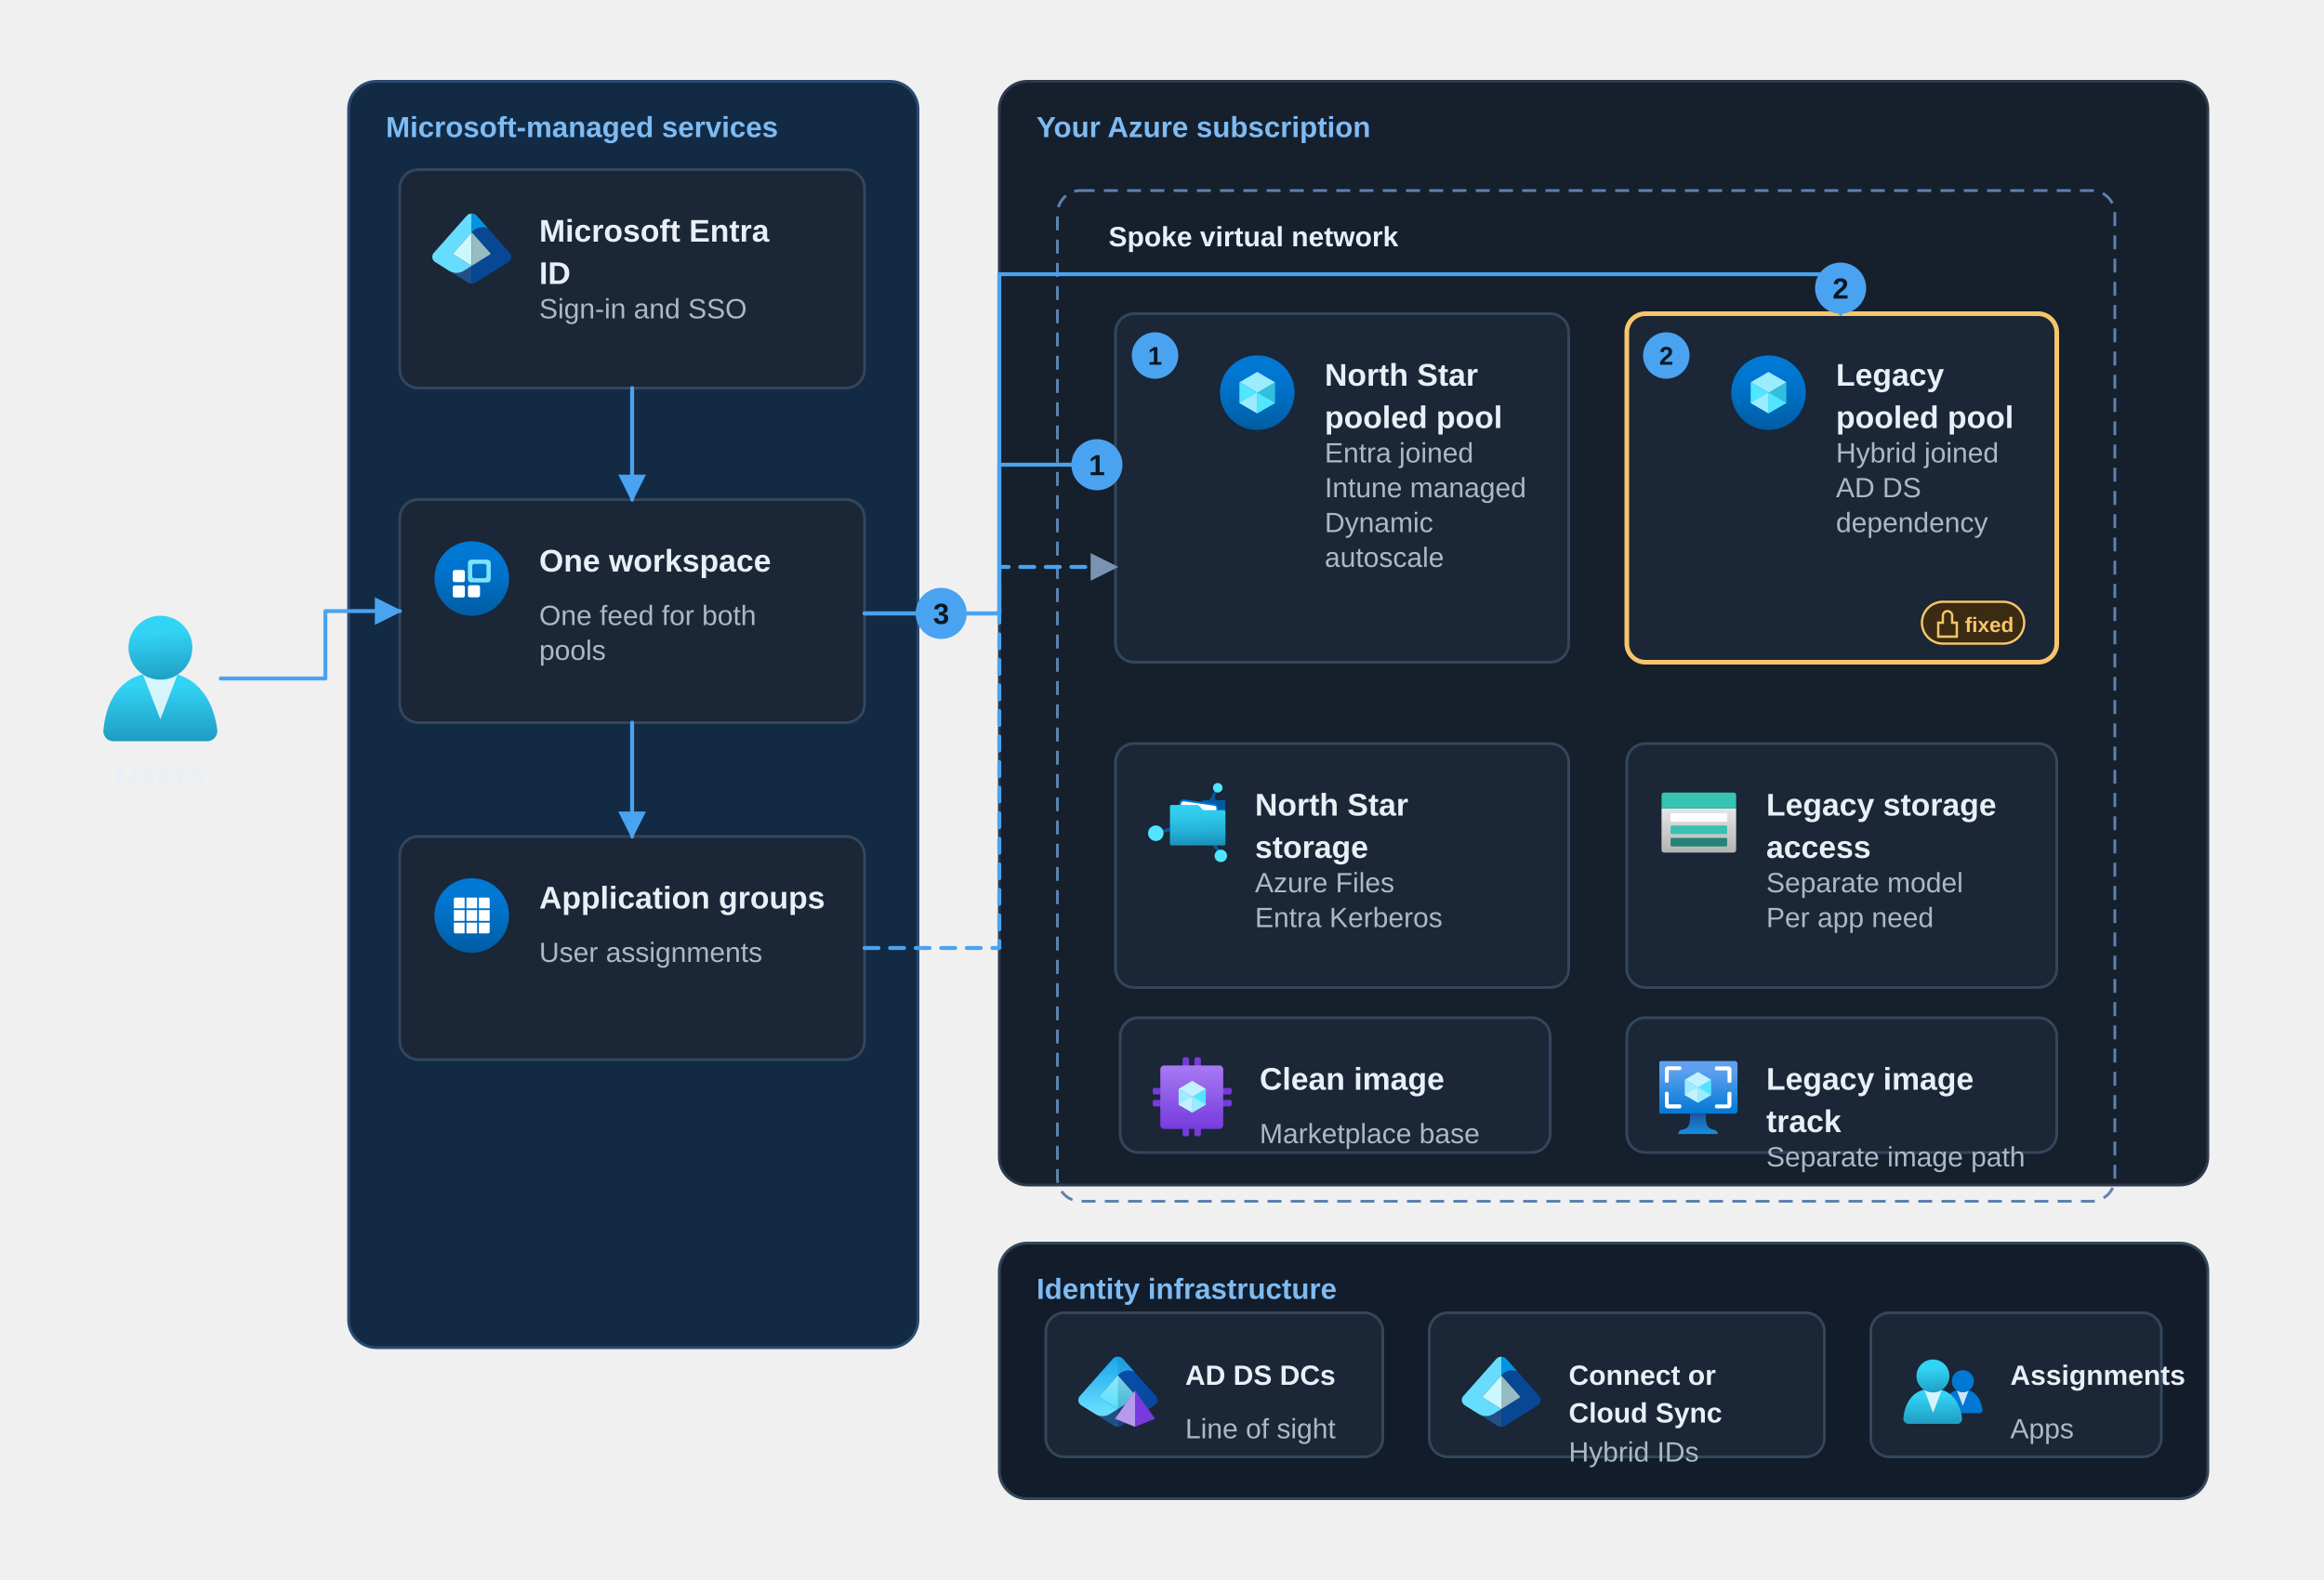
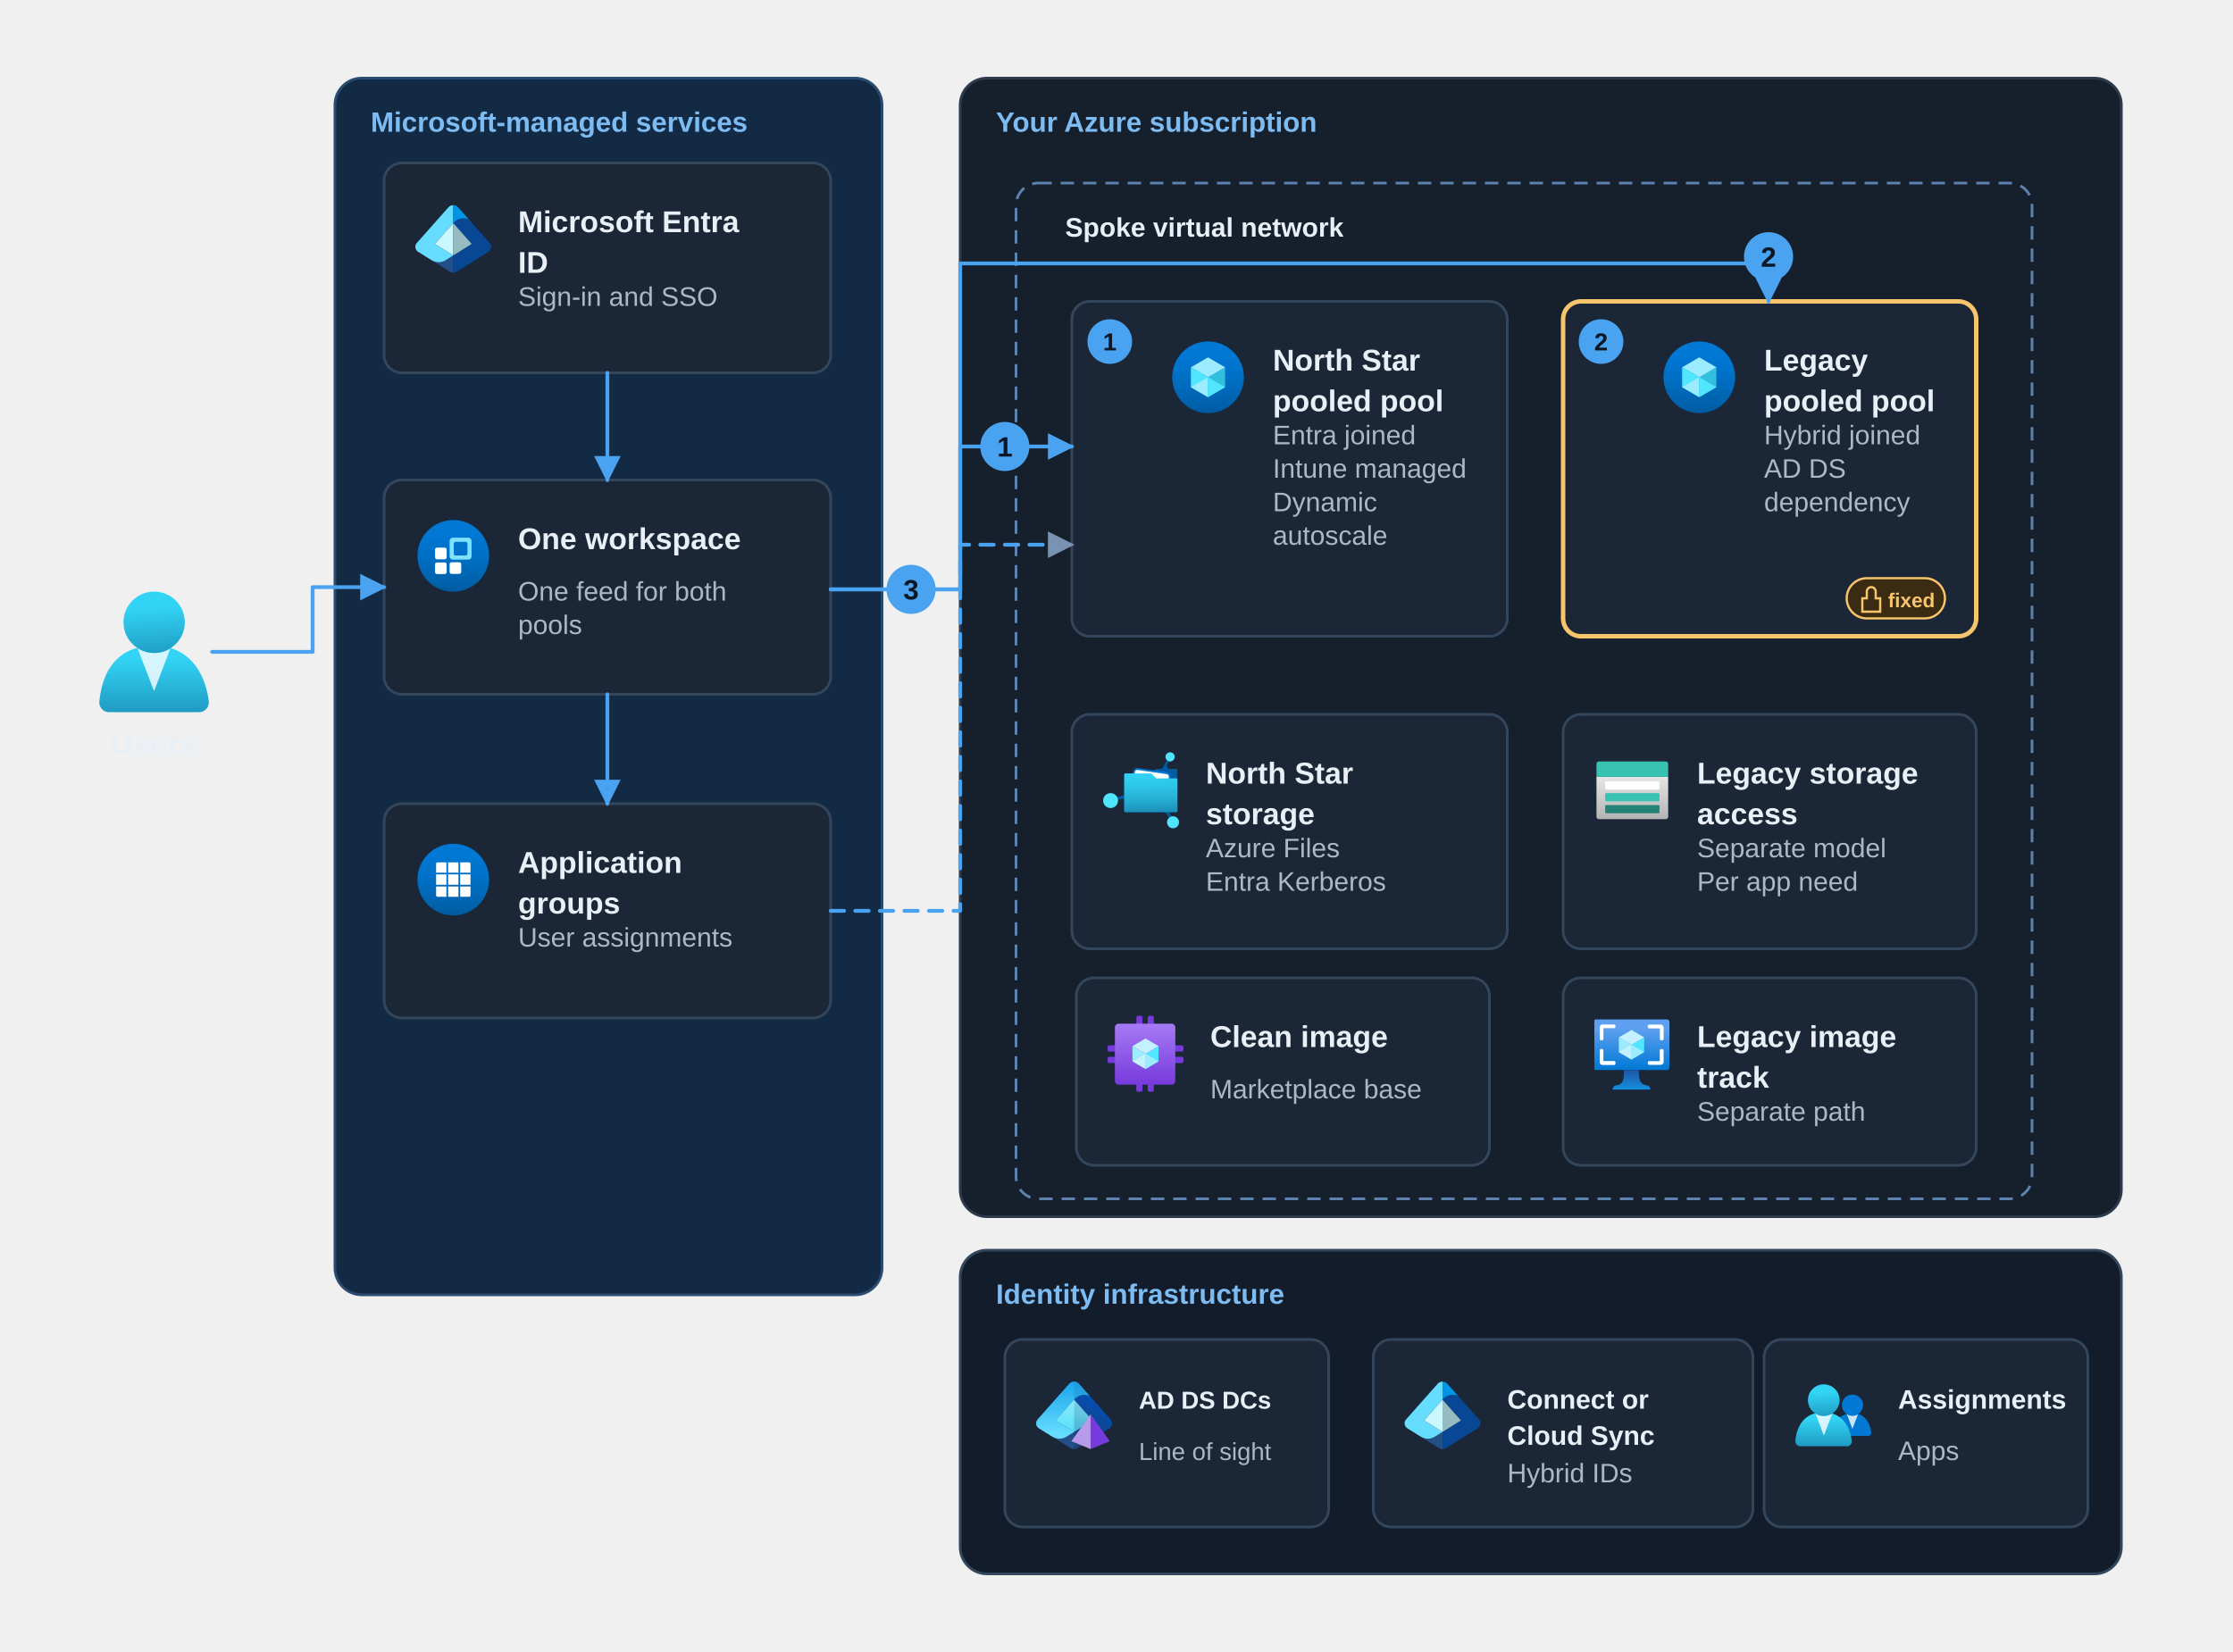
- <svg xmlns="http://www.w3.org/2000/svg" viewBox="0 10 1000 680" width="1000" height="680" font-family="'Segoe UI', 'Segoe UI Variable', system-ui, -apple-system, 'Helvetica Neue', Arial, sans-serif" role="img" aria-labelledby="t d">
+ <svg xmlns="http://www.w3.org/2000/svg" viewBox="0 10 1000 740" width="1000" height="740" font-family="'Segoe UI', 'Segoe UI Variable', system-ui, -apple-system, 'Helvetica Neue', Arial, sans-serif" role="img" aria-labelledby="t d">
  <defs>
    <marker id="arrow" viewBox="0 0 10 10" refX="9" refY="5" markerWidth="7" markerHeight="7" orient="auto-start-reverse">
      <path d="M0,0 L10,5 L0,10 z" fill="#4aa3f0" />
    </marker>
    <marker id="arrow-dashed" viewBox="0 0 10 10" refX="9" refY="5" markerWidth="7" markerHeight="7" orient="auto-start-reverse">
      <path d="M0,0 L10,5 L0,10 z" fill="#7b93b2" />
    </marker>
  </defs>
  <svg x="42" y="275" width="54" height="54" viewBox="0 0 18 18">
    <defs>
      <linearGradient id="i1-be92901b-ec33-4c65-adf1-9b0eed06d677" x1="9" y1="6.88" x2="9" y2="20.45" gradientUnits="userSpaceOnUse">
        <stop offset="0.22" stop-color="#32d4f5" />
        <stop offset="1" stop-color="#198ab3" />
      </linearGradient>
      <linearGradient id="i1-b46fc246-25d8-4398-8779-1042e8cacae7" x1="8.61" y1="-0.4" x2="9.6" y2="11.92" gradientUnits="userSpaceOnUse">
        <stop offset="0.22" stop-color="#32d4f5" />
        <stop offset="1" stop-color="#198ab3" />
      </linearGradient>
    </defs>
    <path d="M15.72,18a1.45,1.45,0,0,0,1.45-1.45.47.47,0,0,0,0-.17C16.59,11.81,14,8.09,9,8.09S1.34,11.24.83,16.39A1.46,1.46,0,0,0,2.14,18H15.72Z" fill="url(#i1-be92901b-ec33-4c65-adf1-9b0eed06d677)" />
    <path d="M9,9.17a4.59,4.59,0,0,1-2.48-.73L9,14.86l2.44-6.38A4.53,4.53,0,0,1,9,9.17Z" fill="#fff" opacity="0.8" />
    <circle cx="9.01" cy="4.58" r="4.58" fill="url(#i1-b46fc246-25d8-4398-8779-1042e8cacae7)" />
  </svg>
  <text x="69" y="348" font-size="14" font-weight="700" fill="#e9eff6" text-anchor="middle">Users</text>
  <rect x="150" y="45" width="245" height="545" rx="12" fill="#132a45" stroke="#2a4b70" stroke-width="1.2" />
  <text x="166" y="69" font-size="12.5" font-weight="700" fill="#7dbbf3" text-anchor="start">Microsoft-managed services</text>
  <rect x="172" y="83" width="200" height="94" rx="8" fill="#1b2636" stroke="#33465c" stroke-width="1.2" />
  <svg x="186" y="100" width="34" height="34" viewBox="0 0 18 18">
    <path d="m3.802,14.032c.388.242,1.033.511,1.715.511.621,0,1.198-.18,1.676-.487,0,0,.001,0,.002-.001l1.805-1.128v4.073c-.286,0-.574-.078-.824-.234l-4.374-2.734Z" fill="#225086" />
    <path d="m7.853,1.507L.353,9.967c-.579.654-.428,1.642.323,2.111,0,0,2.776,1.735,3.126,1.954.388.242,1.033.511,1.715.511.621,0,1.198-.18,1.676-.487,0,0,.001,0,.002-.001l1.805-1.128-4.364-2.728,4.365-4.924V1s0,0,0,0c-.424,0-.847.169-1.147.507Z" fill="#6df" />
    <polygon points="4.636 10.199 4.688 10.231 9 12.927 9.001 12.927 9.001 12.927 9.001 5.276 9 5.275 4.636 10.199" fill="#cbf8ff" />
    <path d="m17.324,12.078c.751-.469.902-1.457.323-2.111l-4.921-5.551c-.397-.185-.842-.291-1.313-.291-.925,0-1.752.399-2.302,1.026l-.109.123h0s4.364,4.924,4.364,4.924h0s0,0,0,0l-4.365,2.728v4.073c.287,0,.573-.078.823-.234l7.5-4.688Z" fill="#074793" />
    <path d="m9.001,1v4.275s.109-.123.109-.123c.55-.627,1.377-1.026,2.302-1.026.472,0,.916.107,1.313.291l-2.579-2.909c-.299-.338-.723-.507-1.146-.507Z" fill="#0294e4" />
    <polygon points="13.365 10.199 13.365 10.199 13.365 10.199 9.001 5.276 9.001 12.926 13.365 10.199" fill="#96bcc2" />
  </svg>
  <text x="232" y="114.0" font-size="13.5" font-weight="700" fill="#e9eff6" text-anchor="start">Microsoft Entra</text>
  <text x="232" y="132.225" font-size="13.5" font-weight="700" fill="#e9eff6" text-anchor="start">ID</text>
  <text x="232" y="147.0" font-size="12" font-weight="400" fill="#aab8c7" text-anchor="start">Sign-in and SSO</text>
  <rect x="172" y="225" width="200" height="96" rx="8" fill="#1b2636" stroke="#33465c" stroke-width="1.2" />
  <svg x="186" y="242" width="34" height="34" viewBox="0 0 18 18">
    <defs>
      <linearGradient id="i3-f9a99d0c-9195-42e6-b829-35824fadf772" x1="9" y1="17.5" x2="9" y2="0.5" gradientUnits="userSpaceOnUse">
        <stop offset="0" stop-color="#005ba1" />
        <stop offset="0.168" stop-color="#0063ae" />
        <stop offset="0.577" stop-color="#0072ca" />
        <stop offset="0.815" stop-color="#0078d4" />
      </linearGradient>
    </defs>
    <g id="i3-aa161d90-a772-48f8-88d2-386c4212772e">
      <g>
        <circle cx="9" cy="9" r="8.5" fill="url(#i3-f9a99d0c-9195-42e6-b829-35824fadf772)" />
        <g>
          <g id="i3-aafa2bfe-ea20-47c7-8905-6b4ccbb2adf9">
            <path id="i3-ec95c643-c1c0-4fcc-9757-65779fba8574" d="M8.88,4.69a.753.753,0,0,0-.753.752V9.136a.753.753,0,0,0,.753.752h3.693a.752.752,0,0,0,.752-.752V5.442a.752.752,0,0,0-.752-.752Zm.677.978a.451.451,0,0,0-.452.451V8.458a.452.452,0,0,0,.452.452H11.9a.451.451,0,0,0,.451-.452V6.119a.451.451,0,0,0-.451-.451Z" fill="#7de2fb" fill-rule="evenodd" />
          </g>
          <g id="i3-acd833af-d85e-493c-aa00-f4907676de93">
            <path d="M4.675,7.5a.451.451,0,0,1,.451-.451H6.977a.451.451,0,0,1,.451.451V9.361a.451.451,0,0,1-.451.451H5.126a.451.451,0,0,1-.451-.451Z" fill="#fff" />
            <path d="M4.675,11.008a.451.451,0,0,1,.451-.451H6.977a.451.451,0,0,1,.451.451v1.851a.451.451,0,0,1-.451.451H5.126a.451.451,0,0,1-.451-.451Z" fill="#fff" />
            <path d="M8.127,10.963a.451.451,0,0,1,.452-.451h1.85a.452.452,0,0,1,.452.451v1.851a.452.452,0,0,1-.452.451H8.579a.451.451,0,0,1-.452-.451Z" fill="#fff" />
          </g>
        </g>
      </g>
    </g>
  </svg>
  <text x="232" y="256.0" font-size="13.5" font-weight="700" fill="#e9eff6" text-anchor="start">One workspace</text>
  <text x="232" y="279.0" font-size="12" font-weight="400" fill="#aab8c7" text-anchor="start">One feed for both</text>
  <text x="232" y="294.0" font-size="12" font-weight="400" fill="#aab8c7" text-anchor="start">pools</text>
  <rect x="172" y="370" width="200" height="96" rx="8" fill="#1b2636" stroke="#33465c" stroke-width="1.2" />
  <svg x="186" y="387" width="34" height="34" viewBox="0 0 18 18">
    <defs>
      <linearGradient id="i4-a26c9420-22ea-437d-963a-d91a07052fe8" x1="9" y1="17.5" x2="9" y2="0.5" gradientUnits="userSpaceOnUse">
        <stop offset="0" stop-color="#005ba1" />
        <stop offset="0.168" stop-color="#0063ae" />
        <stop offset="0.577" stop-color="#0072ca" />
        <stop offset="0.815" stop-color="#0078d4" />
      </linearGradient>
    </defs>
    <g id="i4-f18b5d86-430f-4653-9c0f-da3405ab6e83">
      <g>
        <circle cx="9" cy="9" r="8.5" fill="url(#i4-a26c9420-22ea-437d-963a-d91a07052fe8)" />
        <path id="i4-ecfad4cd-858a-4086-9001-2b8defa8f20e" d="M7.776,10.632h2.448V13.08H7.776ZM4.92,7.368H7.368V4.92H5.262a.341.341,0,0,0-.342.342Zm.342,5.712H7.368V10.632H4.92v2.106a.341.341,0,0,0,.342.342ZM4.92,10.224H7.368V7.776H4.92Zm5.712,2.856h2.106a.341.341,0,0,0,.342-.342V10.632H10.632ZM7.776,10.224h2.448V7.776H7.776Zm2.856,0H13.08V7.776H10.632Zm0-5.3V7.368H13.08V5.262a.341.341,0,0,0-.342-.342ZM7.776,7.368h2.448V4.92H7.776Z" fill="#fff" />
      </g>
    </g>
  </svg>
-   <text x="232" y="401.0" font-size="13.5" font-weight="700" fill="#e9eff6" text-anchor="start">Application groups</text>
-   <text x="232" y="424.0" font-size="12" font-weight="400" fill="#aab8c7" text-anchor="start">User assignments</text>
-   <rect x="430" y="45" width="520" height="475" rx="12" fill="#161f2c" stroke="#2c3a4c" stroke-width="1.2" />
+   <text x="232" y="401.0" font-size="13.5" font-weight="700" fill="#e9eff6" text-anchor="start">Application</text>
+   <text x="232" y="419.225" font-size="13.5" font-weight="700" fill="#e9eff6" text-anchor="start">groups</text>
+   <text x="232" y="434.0" font-size="12" font-weight="400" fill="#aab8c7" text-anchor="start">User assignments</text>
+   <rect x="430" y="45" width="520" height="510" rx="12" fill="#161f2c" stroke="#2c3a4c" stroke-width="1.2" />
  <text x="446" y="69" font-size="12.5" font-weight="700" fill="#7dbbf3" text-anchor="start">Your Azure subscription</text>
-   <rect x="455" y="92" width="455" height="435" rx="10" fill="none" stroke="#5d82ad" stroke-width="1.2" stroke-dasharray="6 4" />
+   <rect x="455" y="92" width="455" height="455" rx="10" fill="none" stroke="#5d82ad" stroke-width="1.2" stroke-dasharray="6 4" />
  <text x="477" y="116" font-size="12" font-weight="700" fill="#e9eff6" text-anchor="start">Spoke virtual network</text>
  <rect x="480" y="145" width="195" height="150" rx="8" fill="#1b2636" stroke="#33465c" stroke-width="1.2" />
  <circle cx="497" cy="163" r="10" fill="#4aa3f0" />
  <text x="497" y="166.96" font-size="11" font-weight="700" fill="#0b1724" text-anchor="middle">1</text>
  <svg x="524" y="162" width="34" height="34" viewBox="0 0 18 18">
    <defs>
      <linearGradient id="i5-b7b52328-afea-4ae3-a11b-e21cf942d33d" x1="9" y1="17.5" x2="9" y2="0.5" gradientUnits="userSpaceOnUse">
        <stop offset="0" stop-color="#005ba1" />
        <stop offset="0.168" stop-color="#0063ae" />
        <stop offset="0.577" stop-color="#0072ca" />
        <stop offset="0.815" stop-color="#0078d4" />
      </linearGradient>
    </defs>
    <g id="i5-f296cd5a-787e-4f7b-ae7d-f8e4c512e403">
      <g>
        <circle cx="9" cy="9" r="8.5" fill="url(#i5-b7b52328-afea-4ae3-a11b-e21cf942d33d)" />
        <g id="i5-b26dad0a-3648-4f5e-b5e8-d86f08f4d08c">
          <g id="i5-bf235d1c-b690-40eb-8a79-cf880451778d">
            <g id="i5-bcd9163a-c4d8-4e54-8c97-4a109bf64f75">
              <path id="i5-e49dfb7e-134a-43bd-83fc-ab356cb14af0" d="M13.046,6.635v4.709L8.984,13.707V8.992Z" fill="#32bedd" />
            </g>
            <g id="i5-a5b973ff-f0b7-405d-8643-344e4c6197bf">
              <path id="i5-b4b89f14-a55a-428c-a4ac-415feb735142" d="M13.046,6.635,8.99,9,4.928,6.635,8.99,4.272Z" fill="#9cebff" />
            </g>
            <g id="i5-adac1240-6aa9-4f15-96e4-37e67d1c6c71">
              <path id="i5-f65d8fa4-1c52-4beb-89ef-75de96e9143e" d="M8.984,9v4.709L4.928,11.344V6.635Z" fill="#50e6ff" />
            </g>
            <path id="i5-b5d243da-3c58-4a56-96f0-5072c268eecc" d="M4.928,11.344,8.984,8.992v4.715Z" fill="#9cebff" />
            <path id="i5-f11f8f15-8a95-4259-8c1e-cffcafd2ea60" d="M13.046,11.344,8.984,8.992v4.715Z" fill="#50e6ff" />
          </g>
        </g>
      </g>
    </g>
  </svg>
  <text x="570" y="176.0" font-size="13.5" font-weight="700" fill="#e9eff6" text-anchor="start">North Star</text>
  <text x="570" y="194.225" font-size="13.5" font-weight="700" fill="#e9eff6" text-anchor="start">pooled pool</text>
  <text x="570" y="209.0" font-size="12" font-weight="400" fill="#aab8c7" text-anchor="start">Entra joined</text>
  <text x="570" y="224.0" font-size="12" font-weight="400" fill="#aab8c7" text-anchor="start">Intune managed</text>
  <text x="570" y="239.0" font-size="12" font-weight="400" fill="#aab8c7" text-anchor="start">Dynamic</text>
  <text x="570" y="254.0" font-size="12" font-weight="400" fill="#aab8c7" text-anchor="start">autoscale</text>
  <rect x="700" y="145" width="185" height="150" rx="8" fill="#1b2636" stroke="#f7c56b" stroke-width="2" />
  <circle cx="717" cy="163" r="10" fill="#4aa3f0" />
  <text x="717" y="166.96" font-size="11" font-weight="700" fill="#0b1724" text-anchor="middle">2</text>
  <rect x="827" y="269" width="44" height="18" rx="9" fill="#3a2b12" stroke="#f7c56b" stroke-width="1" />
  <path d="M836,278 h-2 v6 h8 v-6 h-2 v-3 a2,2 0 0 0 -4,0 z" fill="none" stroke="#f7c56b" stroke-width="1" />
  <text x="856" y="282" font-size="9" font-weight="700" fill="#f7c56b" text-anchor="middle">fixed</text>
  <svg x="744" y="162" width="34" height="34" viewBox="0 0 18 18">
    <defs>
      <linearGradient id="i6-b7b52328-afea-4ae3-a11b-e21cf942d33d" x1="9" y1="17.5" x2="9" y2="0.5" gradientUnits="userSpaceOnUse">
        <stop offset="0" stop-color="#005ba1" />
        <stop offset="0.168" stop-color="#0063ae" />
        <stop offset="0.577" stop-color="#0072ca" />
        <stop offset="0.815" stop-color="#0078d4" />
      </linearGradient>
    </defs>
    <g id="i6-f296cd5a-787e-4f7b-ae7d-f8e4c512e403">
      <g>
        <circle cx="9" cy="9" r="8.5" fill="url(#i6-b7b52328-afea-4ae3-a11b-e21cf942d33d)" />
        <g id="i6-b26dad0a-3648-4f5e-b5e8-d86f08f4d08c">
          <g id="i6-bf235d1c-b690-40eb-8a79-cf880451778d">
            <g id="i6-bcd9163a-c4d8-4e54-8c97-4a109bf64f75">
              <path id="i6-e49dfb7e-134a-43bd-83fc-ab356cb14af0" d="M13.046,6.635v4.709L8.984,13.707V8.992Z" fill="#32bedd" />
            </g>
            <g id="i6-a5b973ff-f0b7-405d-8643-344e4c6197bf">
              <path id="i6-b4b89f14-a55a-428c-a4ac-415feb735142" d="M13.046,6.635,8.99,9,4.928,6.635,8.99,4.272Z" fill="#9cebff" />
            </g>
            <g id="i6-adac1240-6aa9-4f15-96e4-37e67d1c6c71">
              <path id="i6-f65d8fa4-1c52-4beb-89ef-75de96e9143e" d="M8.984,9v4.709L4.928,11.344V6.635Z" fill="#50e6ff" />
            </g>
            <path id="i6-b5d243da-3c58-4a56-96f0-5072c268eecc" d="M4.928,11.344,8.984,8.992v4.715Z" fill="#9cebff" />
            <path id="i6-f11f8f15-8a95-4259-8c1e-cffcafd2ea60" d="M13.046,11.344,8.984,8.992v4.715Z" fill="#50e6ff" />
          </g>
        </g>
      </g>
    </g>
  </svg>
  <text x="790" y="176.0" font-size="13.5" font-weight="700" fill="#e9eff6" text-anchor="start">Legacy</text>
  <text x="790" y="194.225" font-size="13.5" font-weight="700" fill="#e9eff6" text-anchor="start">pooled pool</text>
  <text x="790" y="209.0" font-size="12" font-weight="400" fill="#aab8c7" text-anchor="start">Hybrid joined</text>
  <text x="790" y="224.0" font-size="12" font-weight="400" fill="#aab8c7" text-anchor="start">AD DS</text>
  <text x="790" y="239.0" font-size="12" font-weight="400" fill="#aab8c7" text-anchor="start">dependency</text>
  <rect x="480" y="330" width="195" height="105" rx="8" fill="#1b2636" stroke="#33465c" stroke-width="1.2" />
  <svg x="494" y="347" width="34" height="34" viewBox="0 0 18 18">
    <defs>
      <linearGradient id="i7-ba3d4428-273b-47d2-80ac-53671019b795" x1="-1267.23" y1="3.07" x2="-1267.52" y2="14.64" gradientTransform="matrix(-1, 0, 0, 1, -1256.13, 0)" gradientUnits="userSpaceOnUse">
        <stop offset="0" stop-color="#32d4f5" />
        <stop offset="0.23" stop-color="#31d0f1" />
        <stop offset="0.46" stop-color="#2cc3e6" />
        <stop offset="0.7" stop-color="#25afd4" />
        <stop offset="0.94" stop-color="#1c92ba" />
        <stop offset="1" stop-color="#198ab3" />
      </linearGradient>
    </defs>
    <g id="i7-bce83c25-9afe-4c01-b0b0-4312ccacb0c8">
      <g>
        <path d="M17.28,3.9h-.91a4.16,4.16,0,0,0-.55,0,.68.68,0,0,1-.59-1l.39-.7a1.83,1.83,0,0,0-.51-.29l-.93,1.66a.7.7,0,0,1-.6.35h-.83a.66.66,0,0,0-.32.08h0L10.86,5a.25.25,0,0,1-.16,0H5.27A.29.29,0,0,0,5,5.32v4.82l-1.75.54.13.56L5,11V13.9a.29.29,0,0,0,.29.29h9.37l1.15,1.49.49-.31-.68-1.18h1.68a.29.29,0,0,0,.3-.29V4.2A.3.3,0,0,0,17.28,3.9Z" fill="#005ba1" />
        <circle cx="15.88" cy="1.08" r="1.09" fill="#50e5ff" />
        <circle cx="16.58" cy="16.59" r="1.42" fill="#50e5ff" />
        <circle cx="1.77" cy="11.44" r="1.77" fill="#50e5ff" />
        <g>
          <path d="M15.17,4.75l-6.91-1H8.12a1,1,0,0,0-1,.87L6.86,6.31H16L16,5.9A1,1,0,0,0,15.17,4.75Z" fill="#0078d4" />
          <path d="M15.1,5.18l-6.9-1H8.11a.58.58,0,0,0-.57.5L7.3,6.31h8.22l.07-.47A.58.58,0,0,0,15.1,5.18Z" fill="#fff" />
        </g>
        <path d="M5.26,5h6.05a.33.33,0,0,1,.21.09l1,1a.29.29,0,0,0,.21.09h4.6a.3.3,0,0,1,.3.29V13.9a.3.3,0,0,1-.3.29h-12A.29.29,0,0,1,5,13.9V5.32A.3.3,0,0,1,5.26,5Z" fill="url(#i7-ba3d4428-273b-47d2-80ac-53671019b795)" />
      </g>
    </g>
  </svg>
  <text x="540" y="361.0" font-size="13.5" font-weight="700" fill="#e9eff6" text-anchor="start">North Star</text>
  <text x="540" y="379.225" font-size="13.5" font-weight="700" fill="#e9eff6" text-anchor="start">storage</text>
  <text x="540" y="394.0" font-size="12" font-weight="400" fill="#aab8c7" text-anchor="start">Azure Files</text>
  <text x="540" y="409.0" font-size="12" font-weight="400" fill="#aab8c7" text-anchor="start">Entra Kerberos</text>
  <rect x="700" y="330" width="185" height="105" rx="8" fill="#1b2636" stroke="#33465c" stroke-width="1.2" />
  <svg x="714" y="347" width="34" height="34" viewBox="0 0 18 18">
    <defs>
      <linearGradient id="i8-ad4c4f96-09aa-4f91-ba10-5cb8ad530f74" x1="9" y1="15.83" x2="9" y2="5.79" gradientUnits="userSpaceOnUse">
        <stop offset="0" stop-color="#b3b3b3" />
        <stop offset="0.26" stop-color="#c1c1c1" />
        <stop offset="1" stop-color="#e6e6e6" />
      </linearGradient>
    </defs>
    <path d="M.5,5.79h17a0,0,0,0,1,0,0v9.48a.57.57,0,0,1-.57.57H1.07a.57.57,0,0,1-.57-.57V5.79A0,0,0,0,1,.5,5.79Z" fill="url(#i8-ad4c4f96-09aa-4f91-ba10-5cb8ad530f74)" />
    <path d="M1.07,2.17H16.93a.57.57,0,0,1,.57.57V5.79a0,0,0,0,1,0,0H.5a0,0,0,0,1,0,0V2.73A.57.57,0,0,1,1.07,2.17Z" fill="#37c2b1" />
    <path d="M2.81,6.89H15.18a.27.27,0,0,1,.26.27v1.4a.27.27,0,0,1-.26.27H2.81a.27.27,0,0,1-.26-.27V7.16A.27.27,0,0,1,2.81,6.89Z" fill="#fff" />
    <path d="M2.82,9.68H15.19a.27.27,0,0,1,.26.27v1.41a.27.27,0,0,1-.26.27H2.82a.27.27,0,0,1-.26-.27V10A.27.27,0,0,1,2.82,9.68Z" fill="#37c2b1" />
    <path d="M2.82,12.5H15.19a.27.27,0,0,1,.26.27v1.41a.27.27,0,0,1-.26.27H2.82a.27.27,0,0,1-.26-.27V12.77A.27.27,0,0,1,2.82,12.5Z" fill="#258277" />
  </svg>
  <text x="760" y="361.0" font-size="13.5" font-weight="700" fill="#e9eff6" text-anchor="start">Legacy storage</text>
  <text x="760" y="379.225" font-size="13.5" font-weight="700" fill="#e9eff6" text-anchor="start">access</text>
  <text x="760" y="394.0" font-size="12" font-weight="400" fill="#aab8c7" text-anchor="start">Separate model</text>
  <text x="760" y="409.0" font-size="12" font-weight="400" fill="#aab8c7" text-anchor="start">Per app need</text>
-   <rect x="482" y="448" width="185" height="58" rx="8" fill="#1b2636" stroke="#33465c" stroke-width="1.2" />
+   <rect x="482" y="448" width="185" height="84" rx="8" fill="#1b2636" stroke="#33465c" stroke-width="1.2" />
  <svg x="496" y="465" width="34" height="34" viewBox="0 0 18 18">
    <defs>
      <linearGradient id="i9-b9a9ff0b-7dac-405b-a6dd-a489a2813f83" x1="8.898" y1="16.345" x2="8.898" y2="1.887" gradientUnits="userSpaceOnUse">
        <stop offset="0.001" stop-color="#773adc" />
        <stop offset="1" stop-color="#a67af4" />
      </linearGradient>
    </defs>
    <g id="i9-b489344a-7430-4172-84c3-3a0d8c5a38b5">
      <g>
        <g>
          <path d="M7.855,2.526H7.247A.431.431,0,0,1,6.816,2.1V.431A.431.431,0,0,1,7.247,0h.608a.43.43,0,0,1,.43.431V2.1A.43.43,0,0,1,7.855,2.526ZM10.979,2.1V.431A.431.431,0,0,0,10.548,0H9.941A.431.431,0,0,0,9.51.431V2.1a.431.431,0,0,0,.431.431h.607A.431.431,0,0,0,10.979,2.1ZM8.285,17.612V16.338A.388.388,0,0,0,7.9,15.95H7.2a.388.388,0,0,0-.388.388v1.274A.388.388,0,0,0,7.2,18H7.9A.388.388,0,0,0,8.285,17.612Zm2.694,0V16.338a.388.388,0,0,0-.388-.388H9.9a.388.388,0,0,0-.388.388v1.274A.388.388,0,0,0,9.9,18h.693A.388.388,0,0,0,10.979,17.612Zm4.8-9.114h1.777A.445.445,0,0,0,18,8.053V7.46a.445.445,0,0,0-.445-.445H15.778a.445.445,0,0,0-.445.445v.593A.445.445,0,0,0,15.778,8.5Zm0,2.719h1.777A.445.445,0,0,0,18,10.772v-.594a.444.444,0,0,0-.445-.444H15.778a.444.444,0,0,0-.445.444v.594A.445.445,0,0,0,15.778,11.217ZM.385,8.5h1.23A.385.385,0,0,0,2,8.113V7.4a.385.385,0,0,0-.385-.385H.385A.385.385,0,0,0,0,7.4v.713A.385.385,0,0,0,.385,8.5Zm0,2.719h1.23A.385.385,0,0,0,2,10.832v-.713a.385.385,0,0,0-.385-.385H.385A.385.385,0,0,0,0,10.119v.713A.385.385,0,0,0,.385,11.217Z" fill="#773adc" />
          <rect x="1.734" y="1.887" width="14.327" height="14.458" rx="0.88" fill="url(#i9-b9a9ff0b-7dac-405b-a6dd-a489a2813f83)" />
        </g>
        <g>
          <polygon points="12.097 7.198 12.097 10.802 9.004 12.612 9.004 9 12.097 7.198" fill="#50e6ff" />
          <polygon points="12.097 7.198 9.004 9.008 5.903 7.198 9.004 5.388 12.097 7.198" fill="#c3f1ff" />
          <polygon points="9.004 9.008 9.004 12.612 5.903 10.802 5.903 7.198 9.004 9.008" fill="#9cebff" />
          <polygon points="5.903 10.802 9.004 9 9.004 12.612 5.903 10.802" fill="#c3f1ff" />
          <polygon points="12.097 10.802 9.004 9 9.004 12.612 12.097 10.802" fill="#9cebff" />
        </g>
      </g>
    </g>
  </svg>
  <text x="542" y="479.0" font-size="13.5" font-weight="700" fill="#e9eff6" text-anchor="start">Clean image</text>
  <text x="542" y="502.0" font-size="12" font-weight="400" fill="#aab8c7" text-anchor="start">Marketplace base</text>
-   <rect x="700" y="448" width="185" height="58" rx="8" fill="#1b2636" stroke="#33465c" stroke-width="1.2" />
+   <rect x="700" y="448" width="185" height="84" rx="8" fill="#1b2636" stroke="#33465c" stroke-width="1.2" />
  <svg x="714" y="465" width="34" height="34" viewBox="0 0 18 18">
    <defs>
      <linearGradient id="i10-a7cb4d9d-9f89-4e53-8eda-938427310066" x1="8.8" y1="12.87" x2="8.8" y2="0.87" gradientUnits="userSpaceOnUse">
        <stop offset="0" stop-color="#0078d4" />
        <stop offset="0.82" stop-color="#5ea0ef" />
      </linearGradient>
      <linearGradient id="i10-eab4c6b4-621d-4d9b-b611-15ceb58765b1" x1="8.81" y1="17.5" x2="8.81" y2="12.87" gradientUnits="userSpaceOnUse">
        <stop offset="0" stop-color="#1490df" />
        <stop offset="0.98" stop-color="#1f56a3" />
      </linearGradient>
    </defs>
    <rect x="-0.2" y="0.87" width="18" height="12" rx="0.6" fill="url(#i10-a7cb4d9d-9f89-4e53-8eda-938427310066)" />
    <polygon points="11.8 5.12 11.8 8.61 8.8 10.37 8.8 6.87 11.8 5.12" fill="#50e6ff" />
    <polygon points="11.8 5.12 8.81 6.88 5.8 5.12 8.81 3.37 11.8 5.12" fill="#c3f1ff" />
    <polygon points="8.8 6.88 8.8 10.37 5.8 8.61 5.8 5.12 8.8 6.88" fill="#9cebff" />
    <polygon points="5.8 8.61 8.8 6.87 8.8 10.37 5.8 8.61" fill="#c3f1ff" />
    <polygon points="11.8 8.61 8.8 6.87 8.8 10.37 11.8 8.61" fill="#9cebff" />
    <path d="M12.41,16.5c-1.78-.28-1.85-1.56-1.84-3.63H7C7,14.94,7,16.22,5.19,16.5a1,1,0,0,0-.88,1h9A1.06,1.06,0,0,0,12.41,16.5Z" fill="url(#i10-eab4c6b4-621d-4d9b-b611-15ceb58765b1)" />
    <path d="M4.68,2.07H1.93a.66.66,0,0,0-.66.66V5.49a.33.33,0,0,0,.33.33h.22a.33.33,0,0,0,.33-.33V2.94H4.68A.33.33,0,0,0,5,2.61V2.4A.33.33,0,0,0,4.68,2.07Z" fill="#fff" />
    <path d="M4.68,10.73H2.14V8.2a.33.33,0,0,0-.33-.33H1.6a.33.33,0,0,0-.33.33V11a.66.66,0,0,0,.66.67H4.68A.34.34,0,0,0,5,11.28v-.22A.33.33,0,0,0,4.68,10.73Z" fill="#fff" />
    <path d="M15.71,2.1H13a.33.33,0,0,0-.33.33v.21A.33.33,0,0,0,13,3h2.53V5.51a.33.33,0,0,0,.33.33h.23a.33.33,0,0,0,.33-.33V2.76A.66.66,0,0,0,15.71,2.1Z" fill="#fff" />
    <path d="M16.05,7.89h-.21a.33.33,0,0,0-.33.33v2.54H13a.33.33,0,0,0-.33.33v.22a.33.33,0,0,0,.33.33h2.75a.67.67,0,0,0,.67-.66V8.22A.33.33,0,0,0,16.05,7.89Z" fill="#fff" />
  </svg>
  <text x="760" y="479.0" font-size="13.5" font-weight="700" fill="#e9eff6" text-anchor="start">Legacy image</text>
  <text x="760" y="497.225" font-size="13.5" font-weight="700" fill="#e9eff6" text-anchor="start">track</text>
-   <text x="760" y="512.0" font-size="12" font-weight="400" fill="#aab8c7" text-anchor="start">Separate image path</text>
-   <rect x="430" y="545" width="520" height="110" rx="12" fill="#121c2a" stroke="#33465c" stroke-width="1.2" />
-   <text x="446" y="569" font-size="12.5" font-weight="700" fill="#7dbbf3" text-anchor="start">Identity infrastructure</text>
-   <rect x="450" y="575" width="145" height="62" rx="8" fill="#1b2636" stroke="#33465c" stroke-width="1.2" />
-   <svg x="464" y="592" width="34" height="34" viewBox="0 0 18 18">
+   <text x="760" y="512.0" font-size="12" font-weight="400" fill="#aab8c7" text-anchor="start">Separate path</text>
+   <rect x="430" y="570" width="520" height="145" rx="12" fill="#121c2a" stroke="#33465c" stroke-width="1.2" />
+   <text x="446" y="594" font-size="12.5" font-weight="700" fill="#7dbbf3" text-anchor="start">Identity infrastructure</text>
+   <rect x="450" y="610" width="145" height="84" rx="8" fill="#1b2636" stroke="#33465c" stroke-width="1.2" />
+   <svg x="464" y="627" width="34" height="34" viewBox="0 0 18 18">
    <defs>
      <linearGradient id="i11-uuid-f86ec683-0476-4385-a089-b5dcad587aad" x1="7.697" y1="779.107" x2="14.082" y2="786.57" gradientTransform="translate(0 791.516) scale(1 -1)" gradientUnits="userSpaceOnUse">
        <stop offset="0" stop-color="#225086" />
        <stop offset="1" stop-color="#0055c5" />
      </linearGradient>
      <linearGradient id="i11-uuid-e422b264-2789-4744-82bd-0e3fd46a156e" x1="6.364" y1="778.103" x2="6.364" y2="794.351" gradientTransform="translate(0 791.516) scale(1 -1)" gradientUnits="userSpaceOnUse">
        <stop offset="0" stop-color="#6df" />
        <stop offset="1" stop-color="#0294e4" />
      </linearGradient>
      <linearGradient id="i11-uuid-d74a81cd-bed3-408d-982d-4138865ce227" x1="9.001" y1="775.895" x2="9.001" y2="794.784" gradientTransform="translate(0 791.516) scale(1 -1)" gradientUnits="userSpaceOnUse">
        <stop offset="0" stop-color="#44dbf9" />
        <stop offset="1" stop-color="#cbf8ff" />
      </linearGradient>
      <linearGradient id="i11-uuid-30674763-cae5-42ba-a84b-66be33b27883" x1="13.5" y1="774.66" x2="13.5" y2="790.721" gradientTransform="translate(0 791.516) scale(1 -1)" gradientUnits="userSpaceOnUse">
        <stop offset="0" stop-color="#041642" />
        <stop offset="1" stop-color="#041642" stop-opacity=".25" />
      </linearGradient>
    </defs>
    <g>
      <path d="m17.647,9.967L10.147,1.506c-.599-.676-1.694-.676-2.294,0L.353,9.967c-.579.654-.428,1.641.323,2.111l7.499,4.688c.5.313,1.148.313,1.648,0l7.499-4.688c.751-.469.902-1.457.323-2.111h0Z" fill="url(#i11-uuid-f86ec683-0476-4385-a089-b5dcad587aad)" stroke-width="0" />
      <path d="m10.148,1.506c-.599-.676-1.694-.676-2.294,0L.354,9.967c-.579.654-.428,1.641.323,2.111,0,0,2.776,1.735,3.126,1.954.388.242,1.033.511,1.715.511.621,0,1.197-.18,1.676-.487,0,0,0,0,.002-.001l1.804-1.128-4.364-2.728,4.474-5.047c.55-.627,1.377-1.026,2.302-1.026.472,0,.917.107,1.314.292l-2.579-2.909v-.002Z" fill="url(#i11-uuid-e422b264-2789-4744-82bd-0e3fd46a156e)" stroke-width="0" />
      <polygon points="4.636 10.199 4.688 10.231 9.001 12.927 9.001 12.927 13.365 10.199 13.366 10.199 13.365 10.199 9.001 5.274 4.636 10.199" fill="url(#i11-uuid-d74a81cd-bed3-408d-982d-4138865ce227)" stroke-width="0" />
      <path d="m9.001,17c.287,0,.574-.078.824-.234l7.499-4.688c.751-.469.902-1.457.323-2.111L10.148,1.506c-.3-.338-.723-.507-1.147-.507v16.001Z" fill="url(#i11-uuid-30674763-cae5-42ba-a84b-66be33b27883)" fill-opacity=".5" isolation="isolate" opacity=".5" stroke-width="0" />
    </g>
    <g>
      <polygon points="12.925 8.752 8.37 15.131 12.925 16.985 17.48 15.131 12.925 8.752" fill="#773adc" stroke-width="0" />
      <polygon points="12.925 8.752 8.37 15.131 12.925 16.985 12.925 8.752" fill="#f9f9f9" isolation="isolate" opacity=".5" stroke-width="0" />
    </g>
  </svg>
-   <text x="510" y="606.0" font-size="12" font-weight="700" fill="#e9eff6" text-anchor="start">AD DS DCs</text>
-   <text x="510" y="629.0" font-size="12" font-weight="400" fill="#aab8c7" text-anchor="start">Line of sight</text>
-   <rect x="615" y="575" width="170" height="62" rx="8" fill="#1b2636" stroke="#33465c" stroke-width="1.2" />
-   <svg x="629" y="592" width="34" height="34" viewBox="0 0 18 18">
+   <text x="510" y="641.0" font-size="11" font-weight="700" fill="#e9eff6" text-anchor="start">AD DS DCs</text>
+   <text x="510" y="664.0" font-size="11" font-weight="400" fill="#aab8c7" text-anchor="start">Line of sight</text>
+   <rect x="615" y="610" width="170" height="84" rx="8" fill="#1b2636" stroke="#33465c" stroke-width="1.2" />
+   <svg x="629" y="627" width="34" height="34" viewBox="0 0 18 18">
    <path d="m3.802,14.032c.388.242,1.033.511,1.715.511.621,0,1.198-.18,1.676-.487,0,0,.001,0,.002-.001l1.805-1.128v4.073c-.286,0-.574-.078-.824-.234l-4.374-2.734Z" fill="#225086" />
    <path d="m7.853,1.507L.353,9.967c-.579.654-.428,1.642.323,2.111,0,0,2.776,1.735,3.126,1.954.388.242,1.033.511,1.715.511.621,0,1.198-.18,1.676-.487,0,0,.001,0,.002-.001l1.805-1.128-4.364-2.728,4.365-4.924V1s0,0,0,0c-.424,0-.847.169-1.147.507Z" fill="#6df" />
    <polygon points="4.636 10.199 4.688 10.231 9 12.927 9.001 12.927 9.001 12.927 9.001 5.276 9 5.275 4.636 10.199" fill="#cbf8ff" />
    <path d="m17.324,12.078c.751-.469.902-1.457.323-2.111l-4.921-5.551c-.397-.185-.842-.291-1.313-.291-.925,0-1.752.399-2.302,1.026l-.109.123h0s4.364,4.924,4.364,4.924h0s0,0,0,0l-4.365,2.728v4.073c.287,0,.573-.078.823-.234l7.5-4.688Z" fill="#074793" />
    <path d="m9.001,1v4.275s.109-.123.109-.123c.55-.627,1.377-1.026,2.302-1.026.472,0,.916.107,1.313.291l-2.579-2.909c-.299-.338-.723-.507-1.146-.507Z" fill="#0294e4" />
    <polygon points="13.365 10.199 13.365 10.199 13.365 10.199 9.001 5.276 9.001 12.926 13.365 10.199" fill="#96bcc2" />
  </svg>
-   <text x="675" y="606.0" font-size="12" font-weight="700" fill="#e9eff6" text-anchor="start">Connect or</text>
-   <text x="675" y="622.2" font-size="12" font-weight="700" fill="#e9eff6" text-anchor="start">Cloud Sync</text>
-   <text x="675" y="639.0" font-size="12" font-weight="400" fill="#aab8c7" text-anchor="start">Hybrid IDs</text>
-   <rect x="805" y="575" width="125" height="62" rx="8" fill="#1b2636" stroke="#33465c" stroke-width="1.2" />
-   <svg x="819" y="592" width="34" height="34" viewBox="0 0 18 18">
+   <text x="675" y="641.0" font-size="12" font-weight="700" fill="#e9eff6" text-anchor="start">Connect or</text>
+   <text x="675" y="657.2" font-size="12" font-weight="700" fill="#e9eff6" text-anchor="start">Cloud Sync</text>
+   <text x="675" y="674.0" font-size="12" font-weight="400" fill="#aab8c7" text-anchor="start">Hybrid IDs</text>
+   <rect x="790" y="610" width="145" height="84" rx="8" fill="#1b2636" stroke="#33465c" stroke-width="1.2" />
+   <svg x="804" y="627" width="34" height="34" viewBox="0 0 18 18">
    <defs>
      <linearGradient id="i13-f97360fa-fd13-420b-9b43-74b8dde83a11" x1="6.7" y1="7.26" x2="6.7" y2="18.36" gradientUnits="userSpaceOnUse">
        <stop offset="0.22" stop-color="#32d4f5" />
        <stop offset="1" stop-color="#198ab3" />
      </linearGradient>
      <linearGradient id="i13-b2ab4071-529d-4450-9443-e6dc0939cc4e" x1="6.42" y1="1.32" x2="7.23" y2="11.39" gradientUnits="userSpaceOnUse">
        <stop offset="0.22" stop-color="#32d4f5" />
        <stop offset="1" stop-color="#198ab3" />
      </linearGradient>
    </defs>
    <path d="M17.22,13.92a.79.79,0,0,0,.8-.79A.28.28,0,0,0,18,13c-.31-2.5-1.74-4.54-4.46-4.54S9.35,10.22,9.07,13a.81.81,0,0,0,.72.88h7.43Z" fill="#0078d4" />
    <path d="M13.55,9.09a2.44,2.44,0,0,1-1.36-.4l1.35,3.52,1.33-3.49A2.54,2.54,0,0,1,13.55,9.09Z" fill="#fff" opacity="0.8" />
    <circle cx="13.55" cy="6.58" r="2.51" fill="#0078d4" />
    <path d="M12.19,16.36a1.19,1.19,0,0,0,1.19-1.19.66.66,0,0,0,0-.14c-.47-3.74-2.6-6.78-6.66-6.78S.44,10.83,0,15a1.2,1.2,0,0,0,1.07,1.31h11.1Z" fill="url(#i13-f97360fa-fd13-420b-9b43-74b8dde83a11)" />
    <path d="M6.77,9.14a3.72,3.72,0,0,1-2-.6l2,5.25,2-5.21A3.81,3.81,0,0,1,6.77,9.14Z" fill="#fff" opacity="0.8" />
    <circle cx="6.74" cy="5.39" r="3.75" fill="url(#i13-b2ab4071-529d-4450-9443-e6dc0939cc4e)" />
  </svg>
-   <text x="865" y="606.0" font-size="12" font-weight="700" fill="#e9eff6" text-anchor="start">Assignments</text>
-   <text x="865" y="629.0" font-size="12" font-weight="400" fill="#aab8c7" text-anchor="start">Apps</text>
+   <text x="850" y="641.0" font-size="12" font-weight="700" fill="#e9eff6" text-anchor="start">Assignments</text>
+   <text x="850" y="664.0" font-size="12" font-weight="400" fill="#aab8c7" text-anchor="start">Apps</text>
  <path d="M95,302 L140,302 L140,273 L172,273" fill="none" stroke="#4aa3f0" stroke-width="1.7" stroke-linejoin="round" stroke-linecap="round" marker-end="url(#arrow)" />
  <path d="M272,177 L272,225" fill="none" stroke="#4aa3f0" stroke-width="1.7" stroke-linejoin="round" stroke-linecap="round" marker-end="url(#arrow)" />
  <path d="M372,274 L430,274 L430,210 L480,210" fill="none" stroke="#4aa3f0" stroke-width="1.7" stroke-linejoin="round" stroke-linecap="round" marker-end="url(#arrow)" />
  <path d="M372,274 L430,274 L430,128 L792,128 L792,145" fill="none" stroke="#4aa3f0" stroke-width="1.7" stroke-linejoin="round" stroke-linecap="round" marker-end="url(#arrow)" />
  <path d="M272,321 L272,370" fill="none" stroke="#4aa3f0" stroke-width="1.7" stroke-linejoin="round" stroke-linecap="round" marker-end="url(#arrow)" />
  <path d="M372,418 L430,418 L430,254 L480,254" fill="none" stroke="#4aa3f0" stroke-width="1.7" stroke-linejoin="round" stroke-linecap="round" stroke-dasharray="6 5" marker-end="url(#arrow-dashed)" />
-   <circle cx="472" cy="210" r="11" fill="#4aa3f0" />
-   <text x="472" y="214.5" font-size="12.5" font-weight="700" fill="#0b1724" text-anchor="middle">1</text>
-   <circle cx="792" cy="134" r="11" fill="#4aa3f0" />
-   <text x="792" y="138.5" font-size="12.5" font-weight="700" fill="#0b1724" text-anchor="middle">2</text>
-   <circle cx="405" cy="274" r="11" fill="#4aa3f0" />
-   <text x="405" y="278.5" font-size="12.5" font-weight="700" fill="#0b1724" text-anchor="middle">3</text>
+   <circle cx="450" cy="210" r="11" fill="#4aa3f0" />
+   <text x="450" y="214.5" font-size="12.5" font-weight="700" fill="#0b1724" text-anchor="middle">1</text>
+   <circle cx="792" cy="125" r="11" fill="#4aa3f0" />
+   <text x="792" y="129.5" font-size="12.5" font-weight="700" fill="#0b1724" text-anchor="middle">2</text>
+   <circle cx="408" cy="274" r="11" fill="#4aa3f0" />
+   <text x="408" y="278.5" font-size="12.5" font-weight="700" fill="#0b1724" text-anchor="middle">3</text>
</svg>
